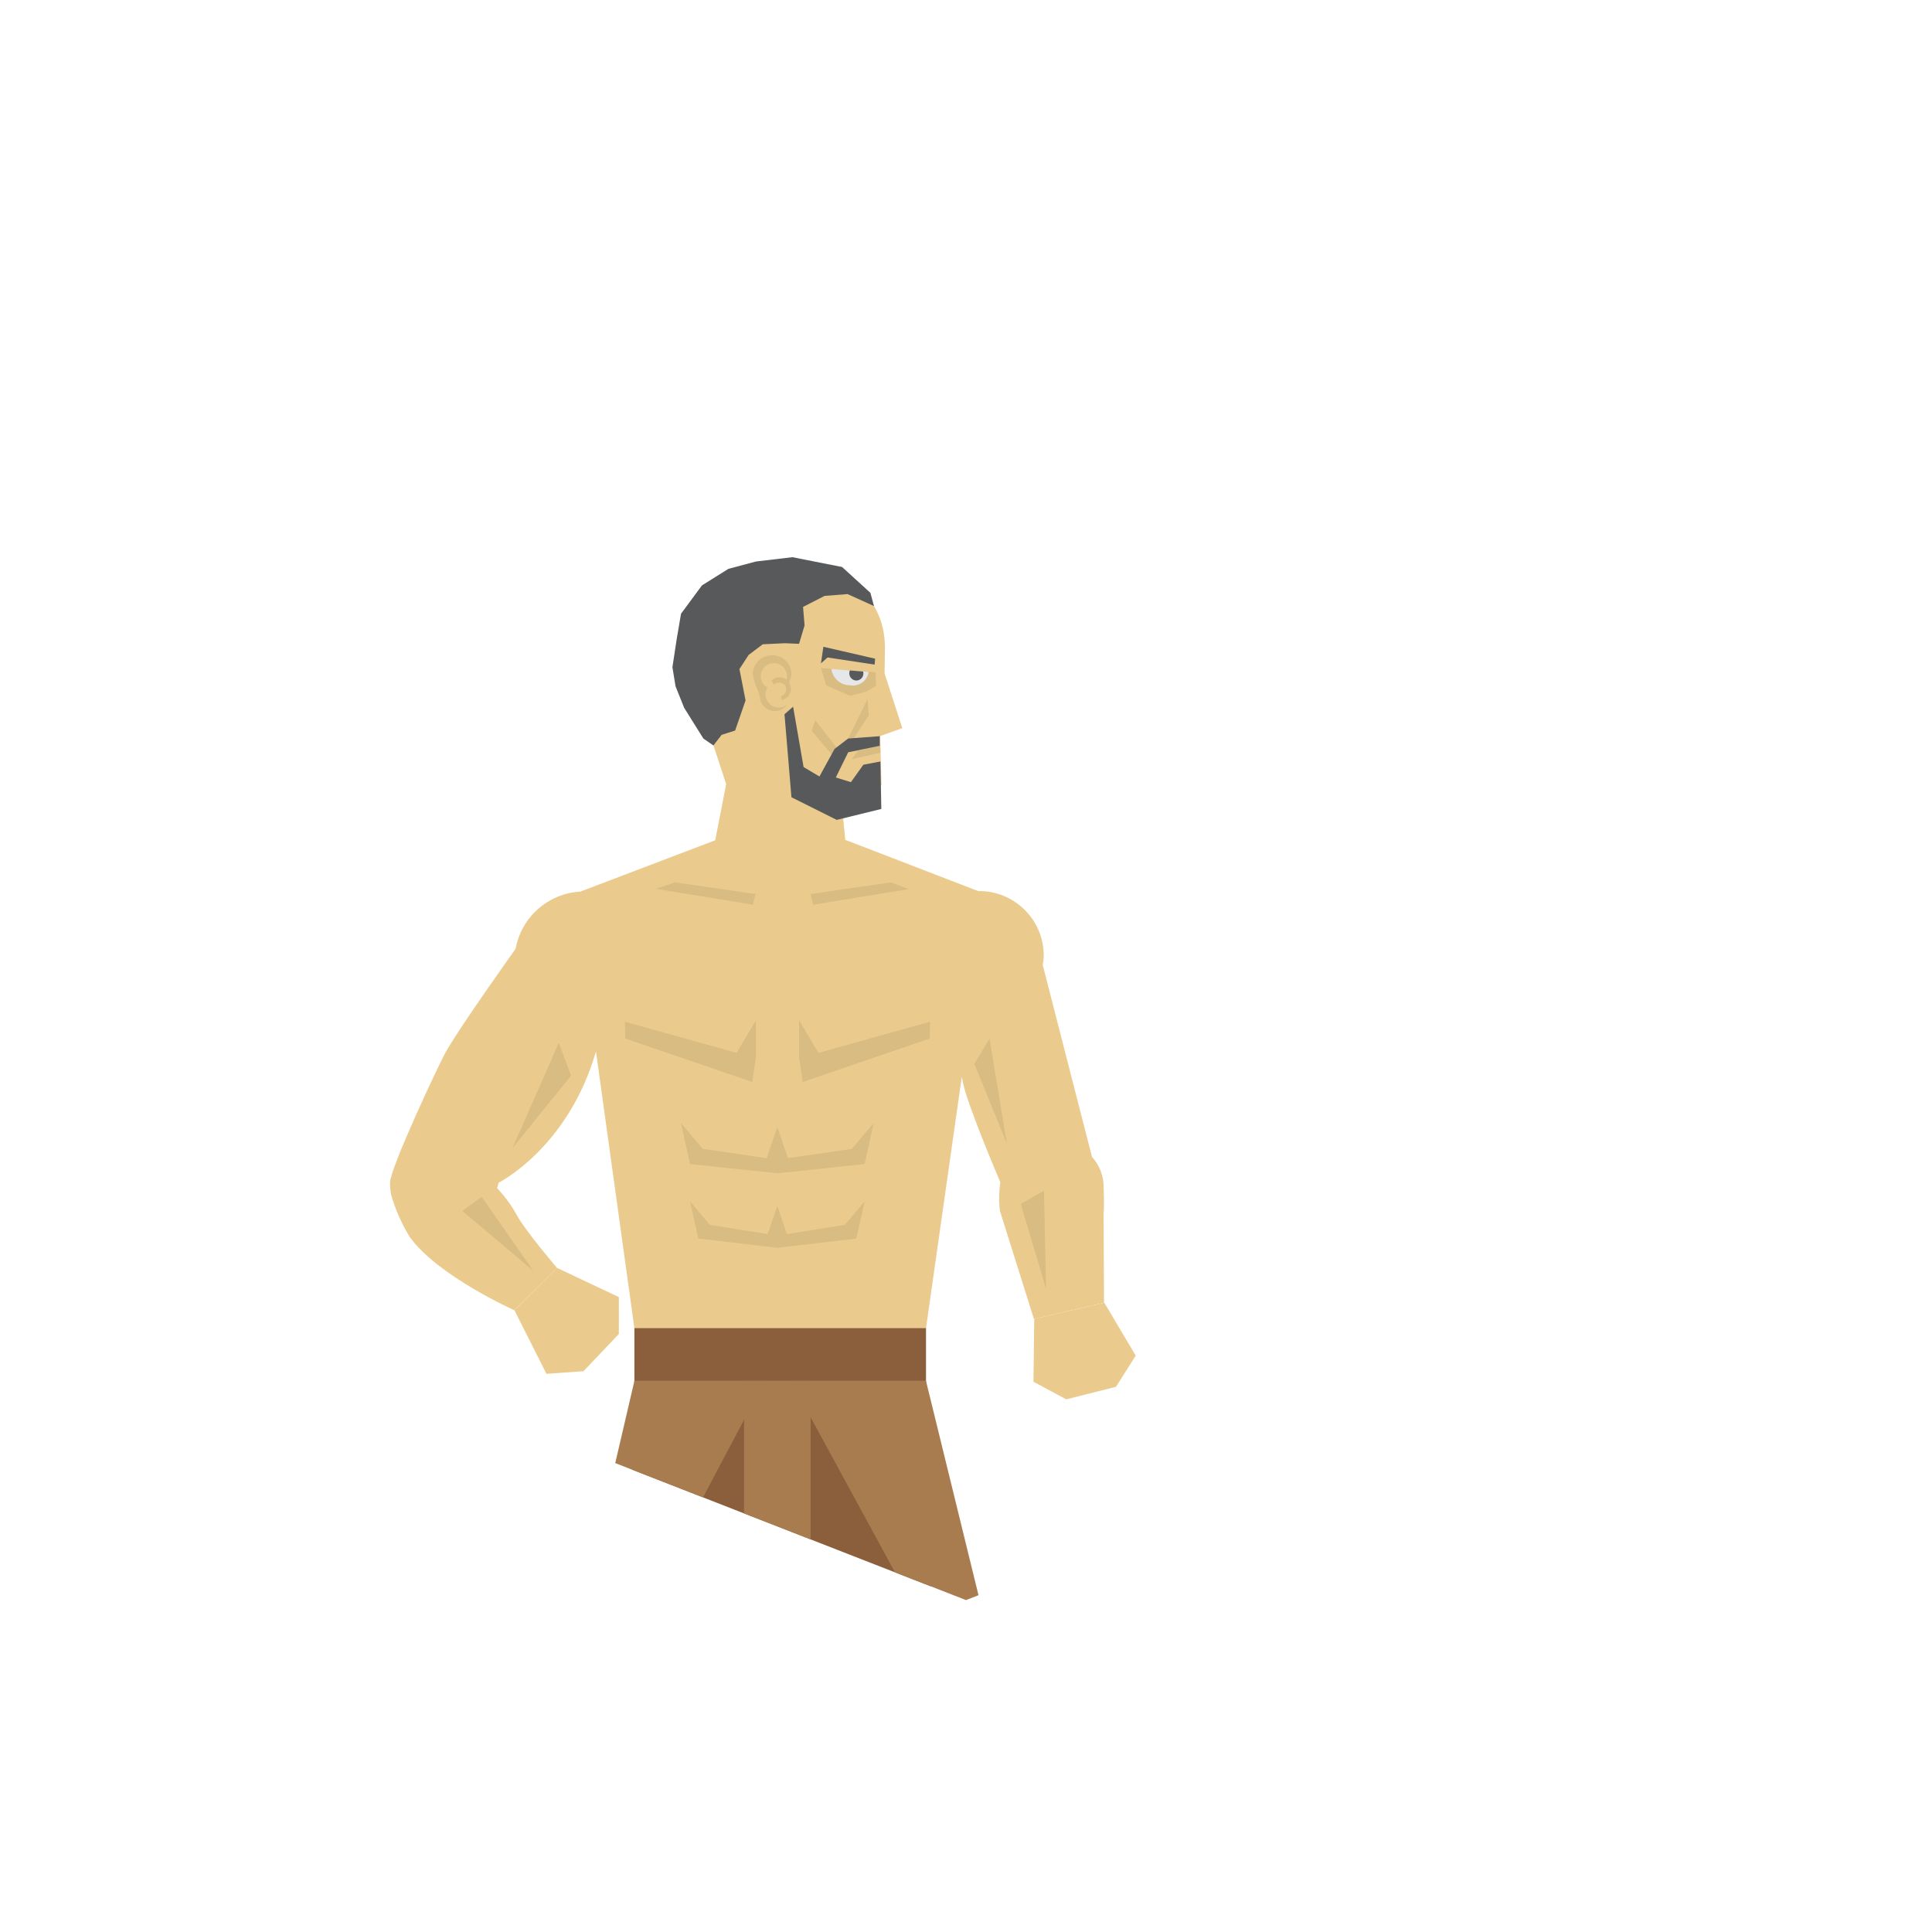
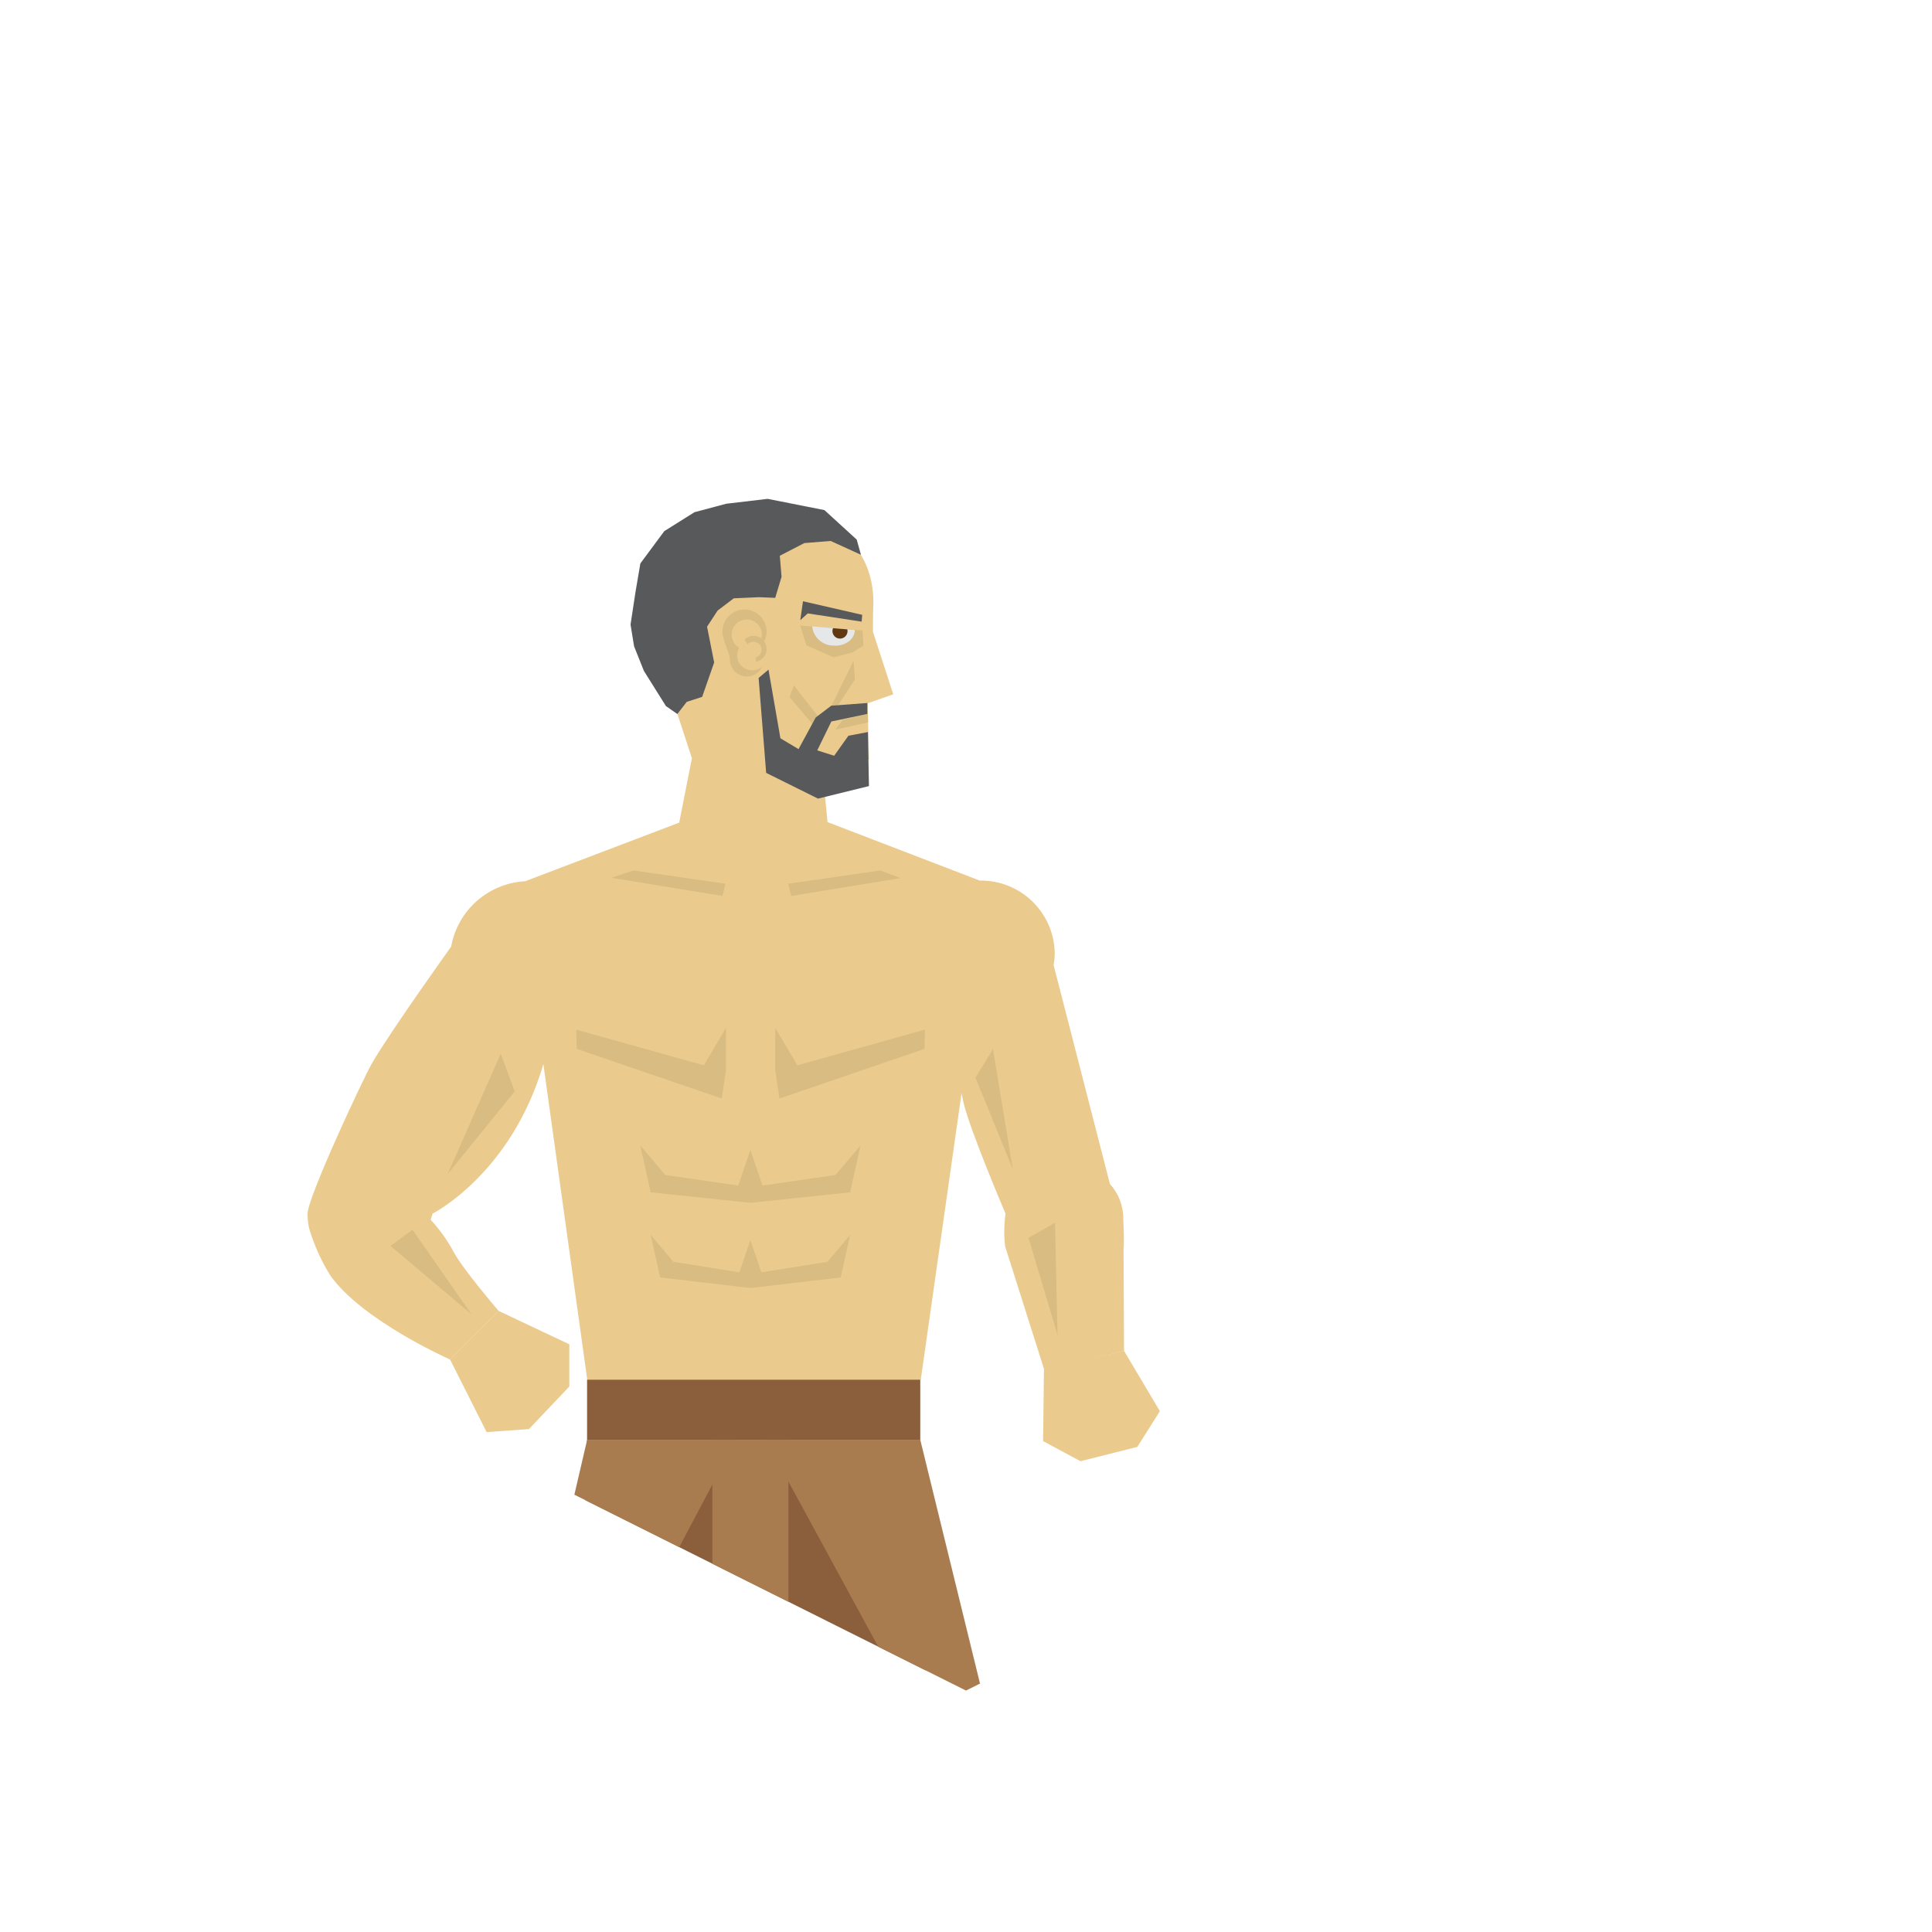
<svg xmlns="http://www.w3.org/2000/svg" viewBox="0 0 256 256">
  <clipPath id="a">
-     <path d="m0 43.98v118.05l128 49.99 128-49.99v-118.05z" />
+     <path d="m-18.27 31.99v118.86l146.27 73.16 146.26-73.16v-118.86z" />
  </clipPath>
  <clipPath id="b">
-     <path d="m112.6 90.84a2.12 2.12 0 0 0 2.51-1.8l-5-.41a2.46 2.46 0 0 0 2.49 2.21z" />
+     <path d="m110.4 85.54c1.56.13 2.85-.8 2.87-2.06l-5.65-.48a2.82 2.82 0 0 0 2.78 2.54z" />
  </clipPath>
  <g clip-path="url(#a)">
-     <path d="m146.24 157.36a6 6 0 0 0 -1.55-4.08l-6.52-25.41a8 8 0 0 0 .13-1.4 8.56 8.56 0 0 0 -8.7-8.4l-17.6-6.79-1.07-11.15-17.41-4.45 2.7 8.22-1.45 7.44-17.87 6.8a9.25 9.25 0 0 0 -8.58 7.58s-7.06 9.88-9.19 13.56c-.87 1.5-7.45 15.51-7.45 17.43a8.56 8.56 0 0 0 .15 1.62 22.88 22.88 0 0 0 2.45 5.56c3.72 5.2 13.89 9.73 13.89 9.73l5.63-5.62s-4.25-5-5.27-6.91a17.94 17.94 0 0 0 -2.66-3.66l.21-.72s9.18-4.58 12.89-17.38l5.09 36.67h38.64l4.74-33.31c.1.5.19 1 .28 1.3.81 3.14 4.2 11.2 4.83 12.67a14.22 14.22 0 0 0 -.06 3.77l4.51 14.34 9.29-2.15-.06-11.84c.11-.73.01-3.42.01-3.42z" fill="#ebcb8d" />
-     <path d="m123.52 216.98h-40.33l.87-34h38.64z" fill="#8b5e3c" />
-     <path d="m84.06 175.98h38.64v7h-38.64z" fill="#8b5e3c" />
-     <path d="m76.14 216.98 7.92-34h17.25l-17.97 34z" fill="#a97c50" />
-     <path d="m131.03 216.98-8.33-34h-17.91l18.5 34z" fill="#a97c50" />
+     <path d="m148.84 161.55a6.77 6.77 0 0 0 -1.77-4.67l-7.46-29a9.33 9.33 0 0 0 .15-1.6 9.79 9.79 0 0 0 -9.94-9.6l-20.17-7.75-1.22-12.74-19.83-5.12 3.08 9.39-1.68 8.54-20.42 7.77a10.53 10.53 0 0 0 -9.8 8.66s-8.08 11.28-10.51 15.49c-1 1.71-8.52 17.72-8.52 19.92a9.44 9.44 0 0 0 .19 1.85 25.72 25.72 0 0 0 2.82 6.31c4.24 6 15.87 11.14 15.87 11.14l6.44-6.44s-4.86-5.66-6-7.89a20.66 20.66 0 0 0 -3-4.18l.25-.82s10.41-5.24 14.68-19.81l5.82 41.87h44.18l5.41-38c.11.57.22 1.07.32 1.48.92 3.59 4.8 12.8 5.51 14.48a16.86 16.86 0 0 0 -.06 4.3l5.2 16.41 10.56-2.54-.06-13.53c.12-.84-.04-3.92-.04-3.92z" fill="#ebcb8d" />
+     <path d="m122.88 229.67h-46.09l1-38.85h44.16z" fill="#8b5e3c" />
+     <path d="m77.79 182.82h44.15v8h-44.15z" fill="#8b5e3c" />
+     <path d="m68.75 229.67 9.04-38.85h19.71l-20.53 38.85z" fill="#a97c50" />
+     <path d="m131.47 229.67-9.52-38.85h-20.47l21.13 38.85z" fill="#a97c50" />
    <g fill="#d9bc82">
-       <path d="m108.45 139.51-2.57-4.33v4.88h-.01l.5 3.31 16.83-5.76.04-2.23z" />
-       <path d="m97.6 139.51-14.8-4.13.05 2.23 16.83 5.76.49-3.31v-4.88z" />
-       <path d="m112.87 152.23-8.46 1.23-1.41-4.14-1.41 4.14-8.46-1.23-2.91-3.44 1.21 5.45 11.57 1.23 11.57-1.23 1.21-5.45z" />
-       <path d="m104.28 163.52-1.28-3.74-1.28 3.74-7.66-1.22-2.63-3.12 1.1 4.94 10.47 1.22 10.47-1.22 1.1-4.94-2.63 3.12z" />
-       <path d="m67.9 152.13 6.15-13.97 1.62 4.38z" />
-       <path d="m133.42 151.55-2.3-13.93-2.02 3.34z" />
-       <path d="m63.82 158.58-2.56 1.88 9.4 7.93z" />
-       <path d="m138.33 157.77-3.08 1.75 3.36 11.27z" />
+       <path d="m105.66 141.16-2.94-4.96v5.58l.56 3.78 19.23-6.58.05-2.55z" />
+       <path d="m93.26 141.16-16.91-4.73.06 2.55 19.23 6.58.56-3.78v-5.58z" />
+       <path d="m110.71 155.69-9.67 1.4-1.61-4.73-1.61 4.73-9.67-1.4-3.32-3.93 1.39 6.23 13.21 1.39 13.22-1.39 1.38-6.23z" />
+       <path d="m100.89 168.59-1.46-4.28-1.46 4.28-8.75-1.4-3-3.56 1.25 5.64 11.96 1.4 11.97-1.4 1.25-5.64-3.01 3.56z" />
+       <path d="m59.32 155.57 7.03-15.96 1.85 5.01z" />
+       <path d="m134.2 154.91-2.63-15.92-2.31 3.82z" />
+       <path d="m54.66 162.95-2.93 2.14 10.75 9.06z" />
+       <path d="m139.8 162.02-3.52 2 3.85 12.88z" />
    </g>
-     <path d="m98.59 182.98h8.82v34h-8.82z" fill="#a97c50" />
-     <path d="m100.11 118.46-10.66-1.54-2.58.85 12.89 2.11z" fill="#d9bc82" />
-     <path d="m107.39 118.46 10.67-1.54 2.36.89-12.68 2.07z" fill="#d9bc82" />
-     <path d="m150.49 179.63-2.62 4.13-6.59 1.66-4.34-2.33.1-8.33 9.29-2.14z" fill="#ebcb8d" />
-     <path d="m82 171.87v4.89l-4.68 4.93-4.91.35-4.24-8.41 5.63-5.63z" fill="#ebcb8d" />
-     <path d="m119.56 96.48-2.35-7.25s.05-2.33.05-3.38c0-7.42-6.23-11.07-12.77-10.9h-1.27c-7.51.05-13.22 3.23-13.22 13.68 0 2.78 2.71 7.29 2.71 7.29l6 7 12.24 3.81 5.85-2.69-.17-6.51z" fill="#ebcb8d" />
-     <path d="m116 89.08-7.23-.56.72 2.3 3.15 1.38 2.19-.56 1.28-.8z" fill="#d9bc82" />
-     <path d="m112.51 98.76-.13-.9 2.58-5.26.15 2.2z" fill="#d9bc82" />
-     <path d="m111 100.9-3.46-4.07.49-1.38 2.97 3.79z" fill="#d9bc82" />
+     <path d="m94.39 190.82h10.08v38.85h-10.08z" fill="#a97c50" />
+     <path d="m96.13 117.1-12.18-1.76-2.95.97 14.73 2.41z" fill="#d9bc82" />
+     <path d="m104.45 117.1 12.19-1.76 2.7 1.01-14.49 2.37z" fill="#d9bc82" />
+     <path d="m153.69 186.99-2.99 4.73-7.53 1.9-4.96-2.67.12-9.51 10.61-2.45z" fill="#ebcb8d" />
+     <path d="m75.44 178.13v5.59l-5.35 5.64-5.61.4-4.85-9.63 6.44-6.43z" fill="#ebcb8d" />
+     <path d="m118.36 92-2.69-8.29s0-2.66.06-3.87c0-8.48-7.12-12.64-14.6-12.45-.7 0-.74 0-1.45 0-8.58 0-15.13 3.69-15.13 15.64 0 3.17 3.1 8.32 3.1 8.32l6.82 8 14 4.35 6.68-3.07-.19-7.44z" fill="#ebcb8d" />
+     <path d="m114.28 83.53-8.25-.64.82 2.63 3.59 1.57 2.51-.63 1.47-.92z" fill="#d9bc82" />
+     <path d="m110.3 94.59-.15-1.03 2.95-6.01.17 2.51z" fill="#d9bc82" />
+     <path d="m108.58 97.03-3.96-4.65.57-1.57 3.38 4.33z" fill="#d9bc82" />
    <g clip-path="url(#b)">
-       <path d="m115.11 89a2.12 2.12 0 0 1 -2.51 1.8 2.46 2.46 0 0 1 -2.44-2.21" fill="#e6e7e8" />
-       <path d="m113.4 88.29a.91.91 0 0 0 -.86 1 .94.94 0 0 0 1 .88.93.93 0 0 0 .86-1 .92.92 0 0 0 -1-.88z" fill="#58595b" />
+       <path d="m113.27 83.48c0 1.26-1.31 2.19-2.87 2.06a2.82 2.82 0 0 1 -2.78-2.54" fill="#e6e7e8" />
+       <path d="m111.31 82.62a1 1 0 0 0 -1 1.12 1 1 0 1 0 1-1.12z" fill="#603913" />
    </g>
-     <path d="m104.88 89.22a2.57 2.57 0 0 0 -5.13 0c0 .9.92 2.75.92 3.09a2 2 0 0 0 3.68 1 1.72 1.72 0 0 1 -1.24.44 1.74 1.74 0 0 1 -1.67-1.82 1.83 1.83 0 0 1 .25-.81 1.74 1.74 0 1 1 2.59-1.43 2 2 0 0 1 -.06.35 1.51 1.51 0 0 0 -2 .16l.33.54a1 1 0 0 1 1.47.06 1 1 0 0 1 -.53 1.48 4 4 0 0 1 .08.48 1.6 1.6 0 0 0 .82-.43 1.5 1.5 0 0 0 .15-1.9 2.56 2.56 0 0 0 .34-1.21z" fill="#d9bc82" />
-     <path d="m116.65 99.75-3.8.84.84-1.12 2.93-.71z" fill="#d9bc82" />
-     <path d="m116.66 100.9-2.26.43-1.65 2.31-2-.62 1.64-3.34 4.18-.86v-1.27l-4.19.31-1.8 1.38-2 3.65-2.1-1.25-1.39-8-1.14 1 .92 11 6 3 5.91-1.45z" fill="#58595b" />
-     <path d="m109.1 85.7-.32 2.2.87-.78 6.24.94.07-.78z" fill="#58595b" />
-     <path d="m115.33 78.55-3.75-3.42-6.58-1.3-4.82.57-3.67.98-3.5 2.19-2.77 3.75-.57 3.34-.57 3.75.41 2.52 1.14 2.85 2.55 4.08 1.33.92 1.09-1.41 1.79-.57 1.38-3.99-.81-4.16 1.22-1.87 1.87-1.41 2.93-.14 1.88.08.73-2.44-.2-2.45 2.85-1.46 3.05-.24 3.5 1.59z" fill="#58595b" />
+     <path d="m101.58 83.69a2.93 2.93 0 0 0 -5.86 0c0 1 1 3.14 1 3.53a2.24 2.24 0 0 0 4.28 1.09 2 2 0 0 1 -1.43.51 2 2 0 0 1 -1.9-2.09 2 2 0 0 1 .28-.91 2 2 0 1 1 3-1.65 1.75 1.75 0 0 1 -.08.41 1.71 1.71 0 0 0 -2.22.18l.38.62a1.17 1.17 0 0 1 1.67.06 1.11 1.11 0 0 1 -.6 1.7 3.38 3.38 0 0 1 .09.54 1.7 1.7 0 0 0 1.06-2.68 2.85 2.85 0 0 0 .33-1.31z" fill="#d9bc82" />
+     <path d="m115.03 95.72-4.34.96.96-1.29 3.35-.8z" fill="#d9bc82" />
+     <path d="m115 97-2.58.49-1.89 2.65-2.24-.71 1.87-3.83 4.77-1v-1.45l-4.79.36-2.06 1.57-2.27 4.18-2.4-1.43-1.58-9.1-1.31 1.1 1 12.58 6.87 3.41 6.75-1.66z" fill="#58595b" />
+     <path d="m106.4 79.67-.36 2.51.99-.9 7.14 1.09.08-.9z" fill="#58595b" />
+     <path d="m113.52 71.5-4.28-3.91-7.52-1.49-5.51.65-4.19 1.12-4 2.51-3.17 4.28-.65 3.82-.65 4.28.47 2.88 1.3 3.26 2.92 4.66 1.51 1.05 1.25-1.61 2.04-.66 1.59-4.56-.94-4.74 1.4-2.14 2.14-1.62 3.35-.15 2.14.09.84-2.79-.23-2.79 3.25-1.68 3.49-.28 4.01 1.83z" fill="#58595b" />
  </g>
</svg>
